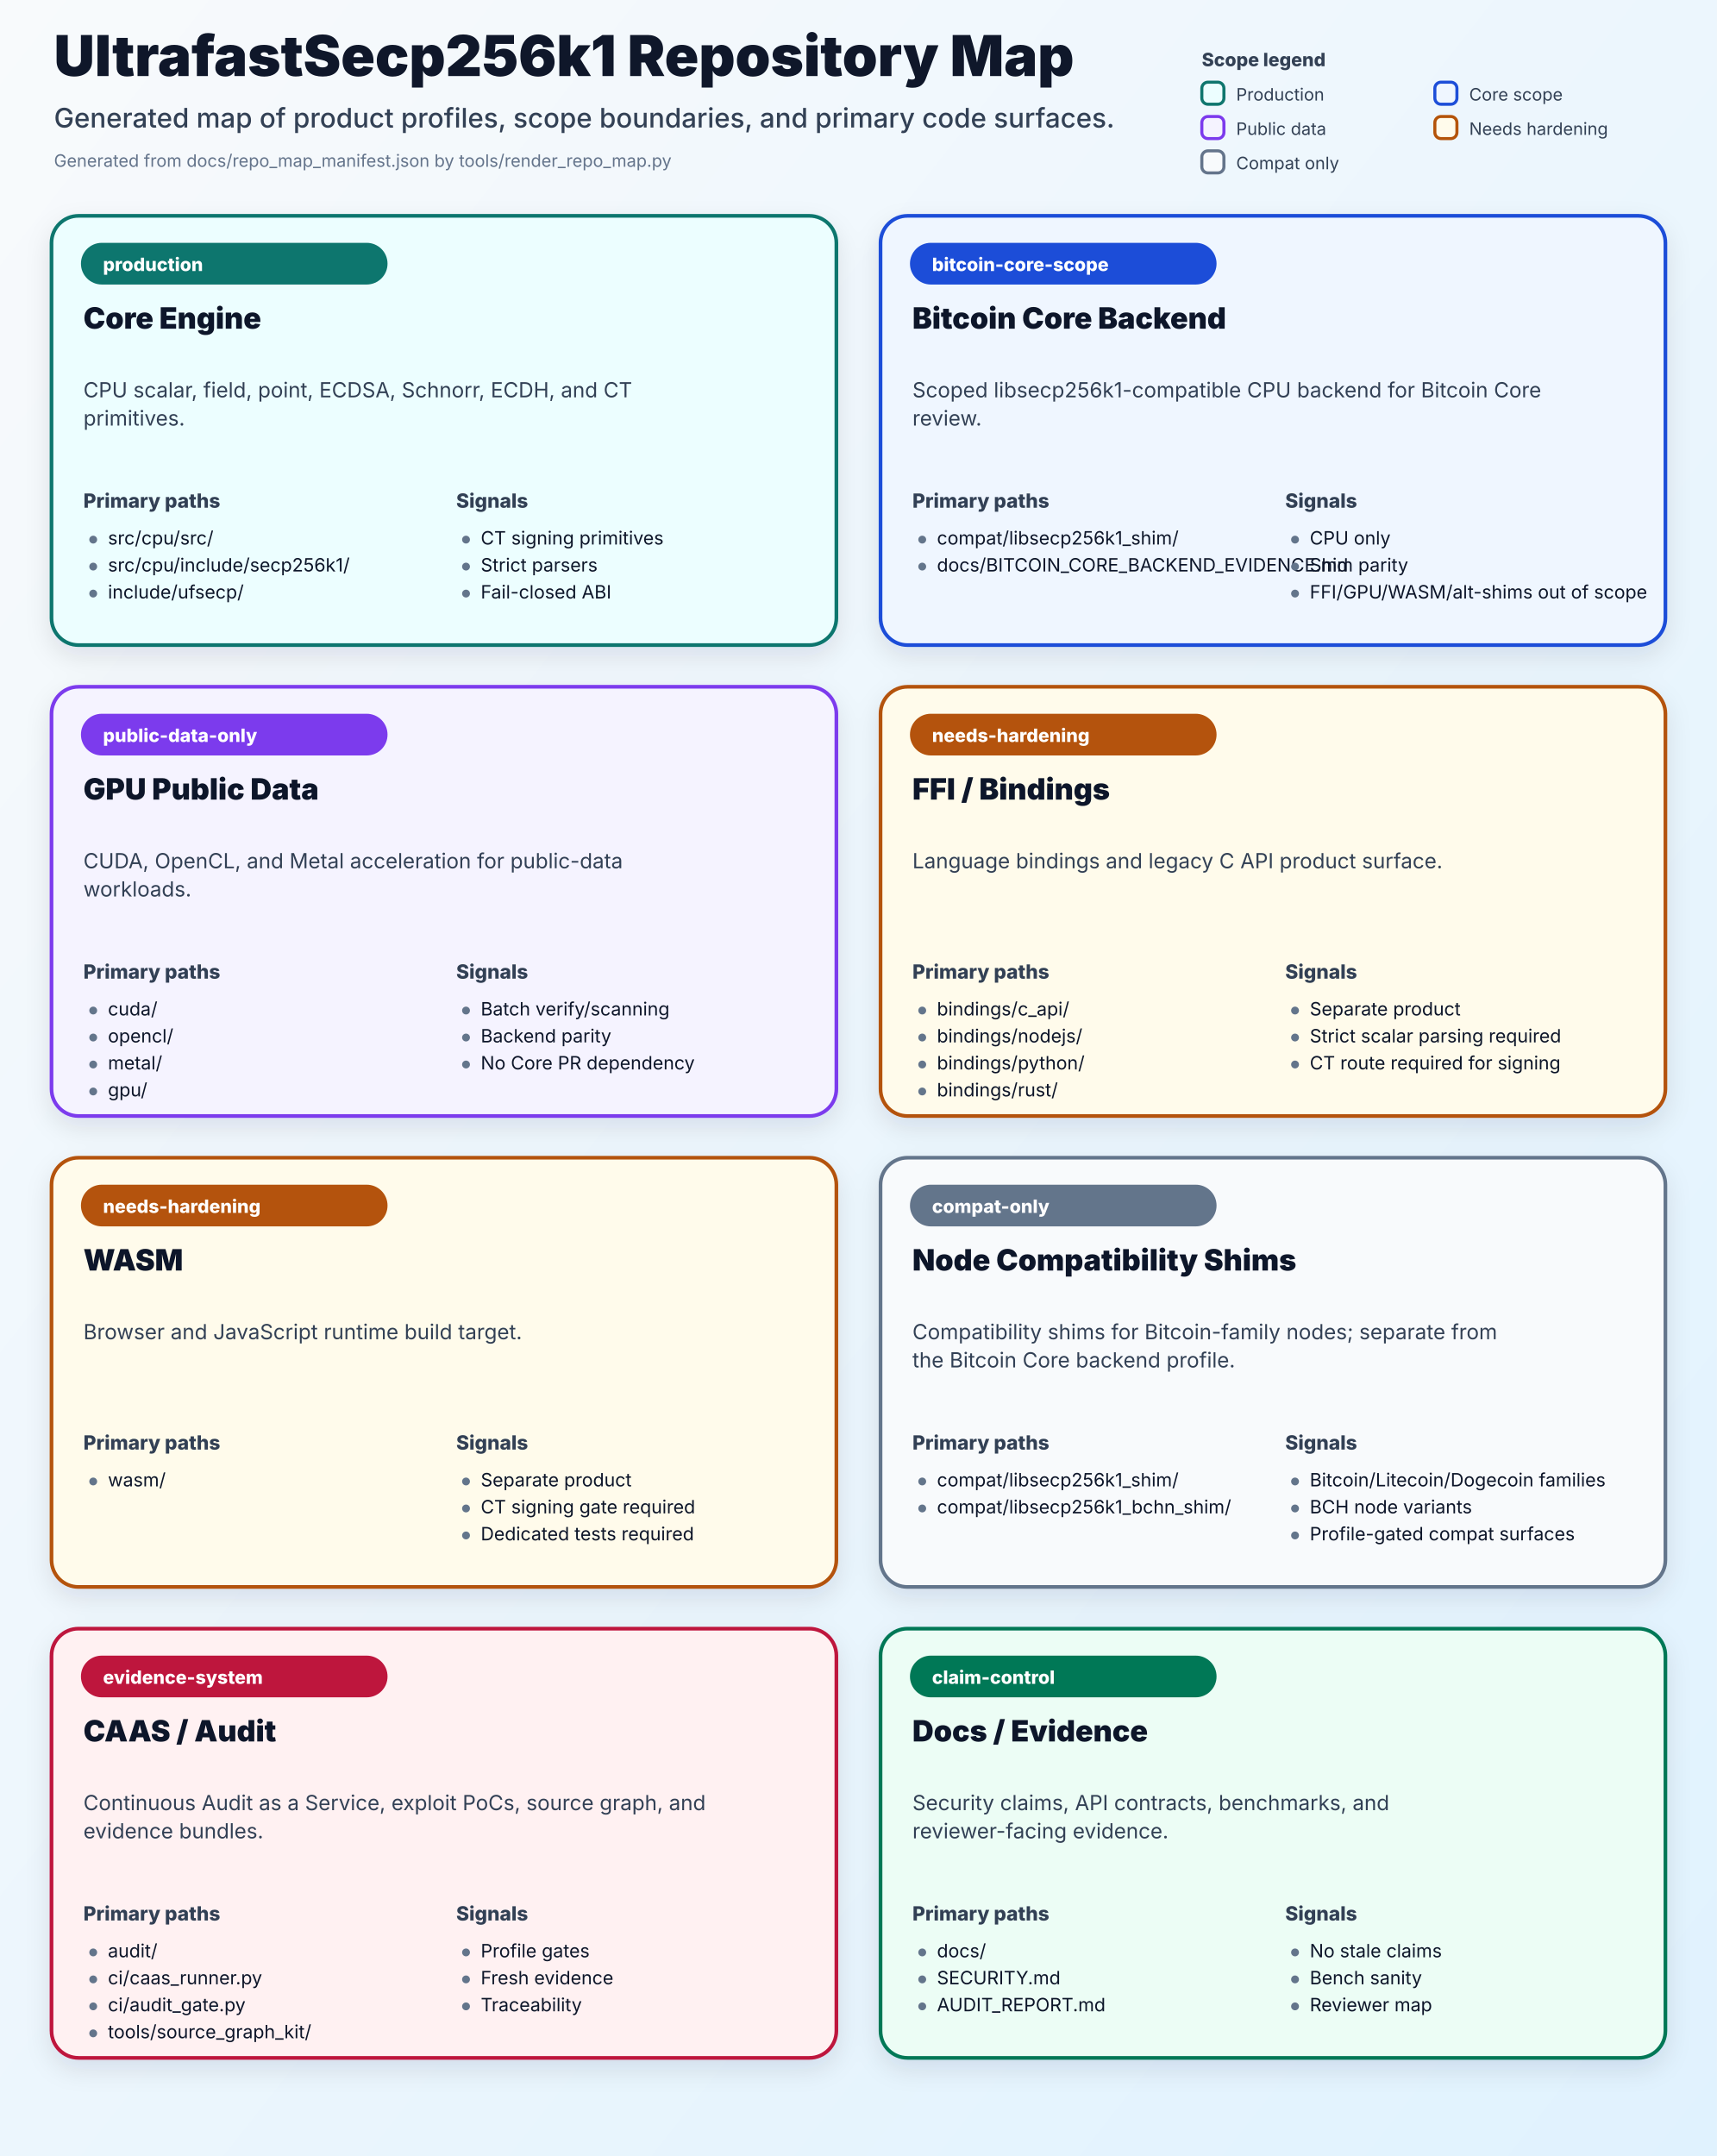
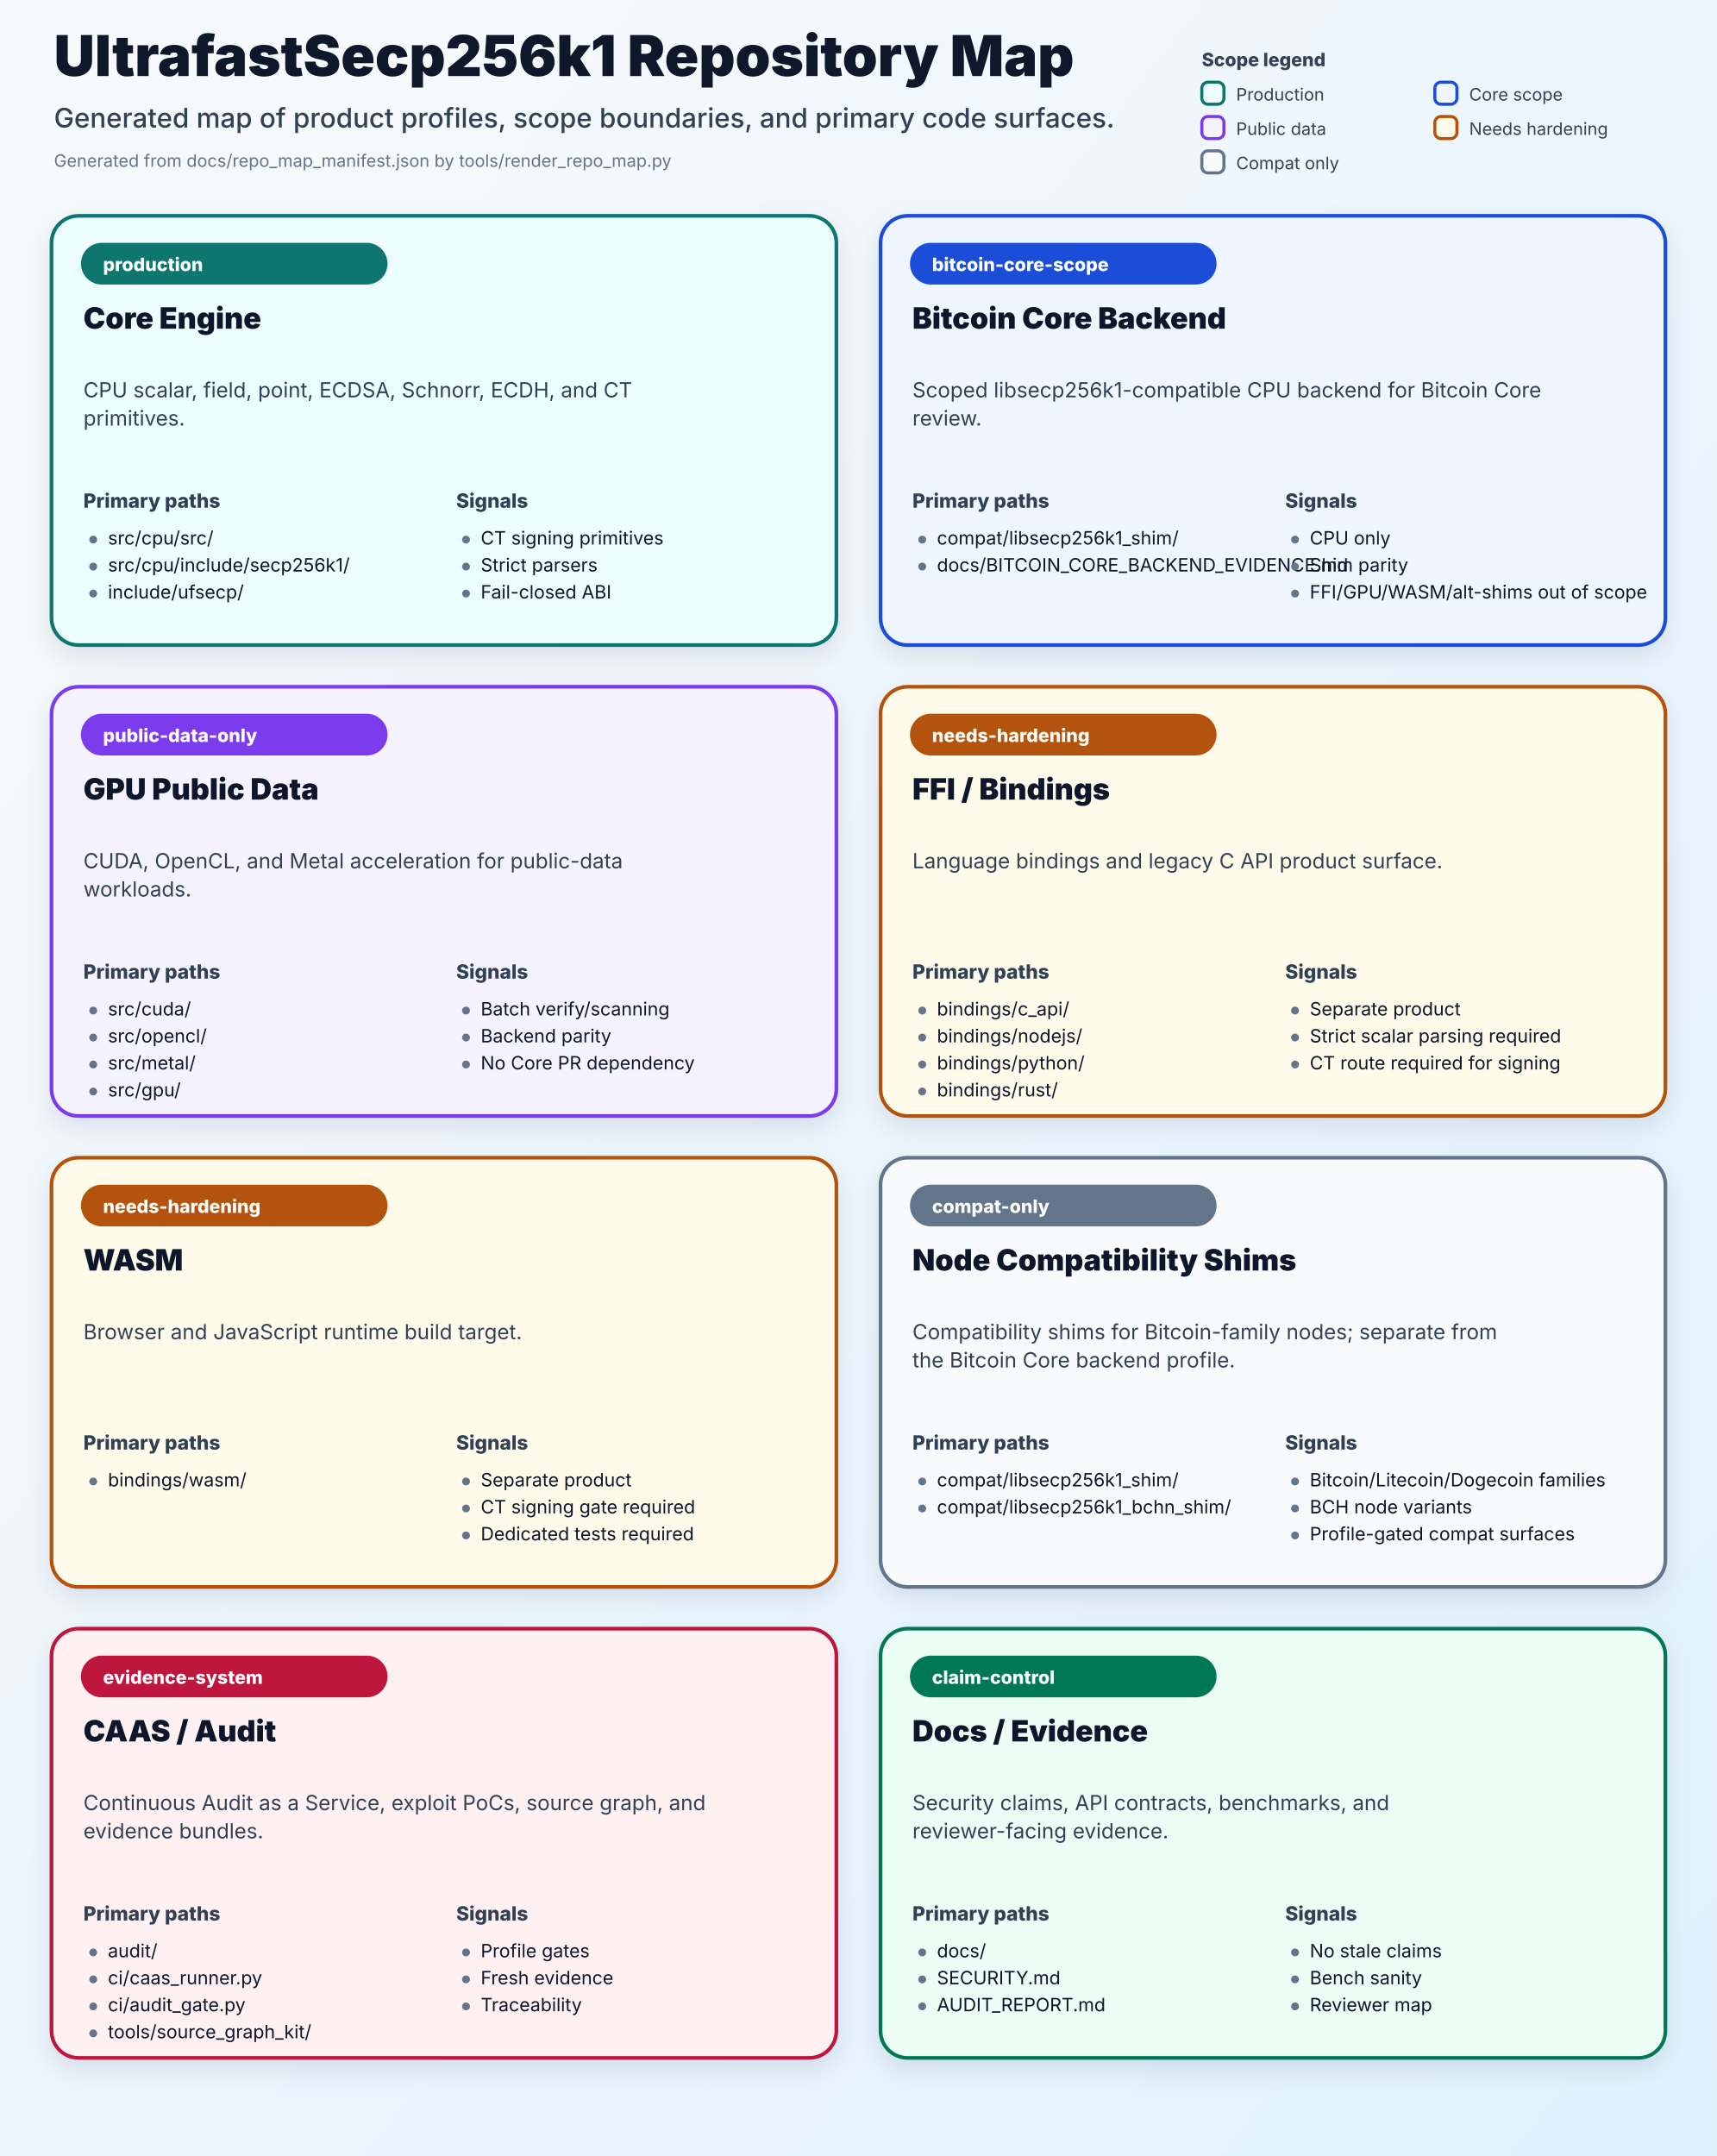
<svg xmlns="http://www.w3.org/2000/svg" width="1400" height="1758" viewBox="0 0 1400 1758" role="img" aria-labelledby="title desc">
  <defs>
    <linearGradient id="bg" x1="0" y1="0" x2="1" y2="1">
      <stop offset="0%" stop-color="#f8fafc" />
      <stop offset="100%" stop-color="#e0f2fe" />
    </linearGradient>
    <filter id="shadow" x="-10%" y="-10%" width="120%" height="120%">
      <feDropShadow dx="0" dy="8" stdDeviation="10" flood-color="#0f172a" flood-opacity="0.10" />
    </filter>
  </defs>
  <rect width="100%" height="100%" fill="url(#bg)" />
  <g font-family="Inter, ui-sans-serif, system-ui, -apple-system, BlinkMacSystemFont, Segoe UI, sans-serif">
    <text x="44" y="62" font-size="46" font-weight="950" fill="#0f172a">UltrafastSecp256k1 Repository Map</text>
    <text x="44" y="104" font-size="22" font-weight="500" fill="#334155">Generated map of product profiles, scope boundaries, and primary code surfaces.</text>
    <text x="44" y="136" font-size="14" fill="#64748b">Generated from docs/repo_map_manifest.json by tools/render_repo_map.py</text>
    <text x="980" y="54" font-size="15" font-weight="800" fill="#334155">Scope legend</text>
    <rect x="980" y="67" width="18" height="18" rx="5" fill="#ecfeff" stroke="#0f766e" stroke-width="2.5" />
    <text x="1008" y="82" font-size="14" fill="#334155">Production</text>
    <rect x="1170" y="67" width="18" height="18" rx="5" fill="#eff6ff" stroke="#1d4ed8" stroke-width="2.5" />
    <text x="1198" y="82" font-size="14" fill="#334155">Core scope</text>
    <rect x="980" y="95" width="18" height="18" rx="5" fill="#f5f3ff" stroke="#7c3aed" stroke-width="2.5" />
    <text x="1008" y="110" font-size="14" fill="#334155">Public data</text>
    <rect x="1170" y="95" width="18" height="18" rx="5" fill="#fffbeb" stroke="#b45309" stroke-width="2.5" />
    <text x="1198" y="110" font-size="14" fill="#334155">Needs hardening</text>
    <rect x="980" y="123" width="18" height="18" rx="5" fill="#f8fafc" stroke="#64748b" stroke-width="2.5" />
    <text x="1008" y="138" font-size="14" fill="#334155">Compat only</text>
    <g filter="url(#shadow)">
      <g id="profile-core-engine">
        <rect x="42" y="176" width="640" height="350" rx="22" fill="#ecfeff" stroke="#0f766e" stroke-width="3" />
        <rect x="66" y="198" width="250" height="34" rx="17" fill="#0f766e" />
        <text x="84" y="221" font-size="15" font-weight="800" fill="#ffffff">production</text>
        <text x="68" y="268" font-size="24" font-weight="900" fill="#0f172a">Core Engine</text>
        <text x="68" y="324" font-size="17" font-weight="400" fill="#334155">CPU scalar, field, point, ECDSA, Schnorr, ECDH, and CT</text>
        <text x="68" y="347" font-size="17" font-weight="400" fill="#334155">primitives.</text>
        <text x="68" y="414" font-size="16" font-weight="800" fill="#334155">Primary paths</text>
        <text x="372" y="414" font-size="16" font-weight="800" fill="#334155">Signals</text>
        <circle cx="76" cy="440" r="3.2" fill="#64748b" />
        <text x="88" y="444" font-size="15" fill="#0f172a">src/cpu/src/</text>
        <circle cx="76" cy="462" r="3.2" fill="#64748b" />
        <text x="88" y="466" font-size="15" fill="#0f172a">src/cpu/include/secp256k1/</text>
        <circle cx="76" cy="484" r="3.2" fill="#64748b" />
        <text x="88" y="488" font-size="15" fill="#0f172a">include/ufsecp/</text>
        <circle cx="380" cy="440" r="3.2" fill="#64748b" />
        <text x="392" y="444" font-size="15" fill="#0f172a">CT signing primitives</text>
        <circle cx="380" cy="462" r="3.2" fill="#64748b" />
        <text x="392" y="466" font-size="15" fill="#0f172a">Strict parsers</text>
        <circle cx="380" cy="484" r="3.2" fill="#64748b" />
        <text x="392" y="488" font-size="15" fill="#0f172a">Fail-closed ABI</text>
      </g>
      <g id="profile-bitcoin-core-backend">
        <rect x="718" y="176" width="640" height="350" rx="22" fill="#eff6ff" stroke="#1d4ed8" stroke-width="3" />
        <rect x="742" y="198" width="250" height="34" rx="17" fill="#1d4ed8" />
        <text x="760" y="221" font-size="15" font-weight="800" fill="#ffffff">bitcoin-core-scope</text>
        <text x="744" y="268" font-size="24" font-weight="900" fill="#0f172a">Bitcoin Core Backend</text>
        <text x="744" y="324" font-size="17" font-weight="400" fill="#334155">Scoped libsecp256k1-compatible CPU backend for Bitcoin Core</text>
        <text x="744" y="347" font-size="17" font-weight="400" fill="#334155">review.</text>
        <text x="744" y="414" font-size="16" font-weight="800" fill="#334155">Primary paths</text>
        <text x="1048" y="414" font-size="16" font-weight="800" fill="#334155">Signals</text>
        <circle cx="752" cy="440" r="3.2" fill="#64748b" />
        <text x="764" y="444" font-size="15" fill="#0f172a">compat/libsecp256k1_shim/</text>
        <circle cx="752" cy="462" r="3.2" fill="#64748b" />
        <text x="764" y="466" font-size="15" fill="#0f172a">docs/BITCOIN_CORE_BACKEND_EVIDENCE.md</text>
        <circle cx="1056" cy="440" r="3.2" fill="#64748b" />
        <text x="1068" y="444" font-size="15" fill="#0f172a">CPU only</text>
        <circle cx="1056" cy="462" r="3.2" fill="#64748b" />
        <text x="1068" y="466" font-size="15" fill="#0f172a">Shim parity</text>
        <circle cx="1056" cy="484" r="3.2" fill="#64748b" />
        <text x="1068" y="488" font-size="15" fill="#0f172a">FFI/GPU/WASM/alt-shims out of scope</text>
      </g>
      <g id="profile-gpu-public-data">
        <rect x="42" y="560" width="640" height="350" rx="22" fill="#f5f3ff" stroke="#7c3aed" stroke-width="3" />
        <rect x="66" y="582" width="250" height="34" rx="17" fill="#7c3aed" />
        <text x="84" y="605" font-size="15" font-weight="800" fill="#ffffff">public-data-only</text>
        <text x="68" y="652" font-size="24" font-weight="900" fill="#0f172a">GPU Public Data</text>
        <text x="68" y="708" font-size="17" font-weight="400" fill="#334155">CUDA, OpenCL, and Metal acceleration for public-data</text>
        <text x="68" y="731" font-size="17" font-weight="400" fill="#334155">workloads.</text>
        <text x="68" y="798" font-size="16" font-weight="800" fill="#334155">Primary paths</text>
        <text x="372" y="798" font-size="16" font-weight="800" fill="#334155">Signals</text>
        <circle cx="76" cy="824" r="3.2" fill="#64748b" />
-         <text x="88" y="828" font-size="15" fill="#0f172a">cuda/</text>
+         <text x="88" y="828" font-size="15" fill="#0f172a">src/cuda/</text>
        <circle cx="76" cy="846" r="3.2" fill="#64748b" />
-         <text x="88" y="850" font-size="15" fill="#0f172a">opencl/</text>
+         <text x="88" y="850" font-size="15" fill="#0f172a">src/opencl/</text>
        <circle cx="76" cy="868" r="3.2" fill="#64748b" />
-         <text x="88" y="872" font-size="15" fill="#0f172a">metal/</text>
+         <text x="88" y="872" font-size="15" fill="#0f172a">src/metal/</text>
        <circle cx="76" cy="890" r="3.2" fill="#64748b" />
-         <text x="88" y="894" font-size="15" fill="#0f172a">gpu/</text>
+         <text x="88" y="894" font-size="15" fill="#0f172a">src/gpu/</text>
        <circle cx="380" cy="824" r="3.2" fill="#64748b" />
        <text x="392" y="828" font-size="15" fill="#0f172a">Batch verify/scanning</text>
        <circle cx="380" cy="846" r="3.2" fill="#64748b" />
        <text x="392" y="850" font-size="15" fill="#0f172a">Backend parity</text>
        <circle cx="380" cy="868" r="3.2" fill="#64748b" />
        <text x="392" y="872" font-size="15" fill="#0f172a">No Core PR dependency</text>
      </g>
      <g id="profile-ffi-bindings">
        <rect x="718" y="560" width="640" height="350" rx="22" fill="#fffbeb" stroke="#b45309" stroke-width="3" />
        <rect x="742" y="582" width="250" height="34" rx="17" fill="#b45309" />
        <text x="760" y="605" font-size="15" font-weight="800" fill="#ffffff">needs-hardening</text>
        <text x="744" y="652" font-size="24" font-weight="900" fill="#0f172a">FFI / Bindings</text>
        <text x="744" y="708" font-size="17" font-weight="400" fill="#334155">Language bindings and legacy C API product surface.</text>
        <text x="744" y="798" font-size="16" font-weight="800" fill="#334155">Primary paths</text>
        <text x="1048" y="798" font-size="16" font-weight="800" fill="#334155">Signals</text>
        <circle cx="752" cy="824" r="3.2" fill="#64748b" />
        <text x="764" y="828" font-size="15" fill="#0f172a">bindings/c_api/</text>
        <circle cx="752" cy="846" r="3.2" fill="#64748b" />
        <text x="764" y="850" font-size="15" fill="#0f172a">bindings/nodejs/</text>
        <circle cx="752" cy="868" r="3.2" fill="#64748b" />
        <text x="764" y="872" font-size="15" fill="#0f172a">bindings/python/</text>
        <circle cx="752" cy="890" r="3.2" fill="#64748b" />
        <text x="764" y="894" font-size="15" fill="#0f172a">bindings/rust/</text>
        <circle cx="1056" cy="824" r="3.2" fill="#64748b" />
        <text x="1068" y="828" font-size="15" fill="#0f172a">Separate product</text>
        <circle cx="1056" cy="846" r="3.2" fill="#64748b" />
        <text x="1068" y="850" font-size="15" fill="#0f172a">Strict scalar parsing required</text>
        <circle cx="1056" cy="868" r="3.2" fill="#64748b" />
        <text x="1068" y="872" font-size="15" fill="#0f172a">CT route required for signing</text>
      </g>
      <g id="profile-wasm">
        <rect x="42" y="944" width="640" height="350" rx="22" fill="#fffbeb" stroke="#b45309" stroke-width="3" />
        <rect x="66" y="966" width="250" height="34" rx="17" fill="#b45309" />
        <text x="84" y="989" font-size="15" font-weight="800" fill="#ffffff">needs-hardening</text>
        <text x="68" y="1036" font-size="24" font-weight="900" fill="#0f172a">WASM</text>
        <text x="68" y="1092" font-size="17" font-weight="400" fill="#334155">Browser and JavaScript runtime build target.</text>
        <text x="68" y="1182" font-size="16" font-weight="800" fill="#334155">Primary paths</text>
        <text x="372" y="1182" font-size="16" font-weight="800" fill="#334155">Signals</text>
        <circle cx="76" cy="1208" r="3.2" fill="#64748b" />
-         <text x="88" y="1212" font-size="15" fill="#0f172a">wasm/</text>
+         <text x="88" y="1212" font-size="15" fill="#0f172a">bindings/wasm/</text>
        <circle cx="380" cy="1208" r="3.2" fill="#64748b" />
        <text x="392" y="1212" font-size="15" fill="#0f172a">Separate product</text>
        <circle cx="380" cy="1230" r="3.2" fill="#64748b" />
        <text x="392" y="1234" font-size="15" fill="#0f172a">CT signing gate required</text>
        <circle cx="380" cy="1252" r="3.2" fill="#64748b" />
        <text x="392" y="1256" font-size="15" fill="#0f172a">Dedicated tests required</text>
      </g>
      <g id="profile-node-compat-shims">
        <rect x="718" y="944" width="640" height="350" rx="22" fill="#f8fafc" stroke="#64748b" stroke-width="3" />
        <rect x="742" y="966" width="250" height="34" rx="17" fill="#64748b" />
        <text x="760" y="989" font-size="15" font-weight="800" fill="#ffffff">compat-only</text>
        <text x="744" y="1036" font-size="24" font-weight="900" fill="#0f172a">Node Compatibility Shims</text>
        <text x="744" y="1092" font-size="17" font-weight="400" fill="#334155">Compatibility shims for Bitcoin-family nodes; separate from</text>
        <text x="744" y="1115" font-size="17" font-weight="400" fill="#334155">the Bitcoin Core backend profile.</text>
        <text x="744" y="1182" font-size="16" font-weight="800" fill="#334155">Primary paths</text>
        <text x="1048" y="1182" font-size="16" font-weight="800" fill="#334155">Signals</text>
        <circle cx="752" cy="1208" r="3.2" fill="#64748b" />
        <text x="764" y="1212" font-size="15" fill="#0f172a">compat/libsecp256k1_shim/</text>
        <circle cx="752" cy="1230" r="3.2" fill="#64748b" />
        <text x="764" y="1234" font-size="15" fill="#0f172a">compat/libsecp256k1_bchn_shim/</text>
        <circle cx="1056" cy="1208" r="3.2" fill="#64748b" />
        <text x="1068" y="1212" font-size="15" fill="#0f172a">Bitcoin/Litecoin/Dogecoin families</text>
        <circle cx="1056" cy="1230" r="3.2" fill="#64748b" />
        <text x="1068" y="1234" font-size="15" fill="#0f172a">BCH node variants</text>
        <circle cx="1056" cy="1252" r="3.2" fill="#64748b" />
        <text x="1068" y="1256" font-size="15" fill="#0f172a">Profile-gated compat surfaces</text>
      </g>
      <g id="profile-caas-audit">
        <rect x="42" y="1328" width="640" height="350" rx="22" fill="#fff1f2" stroke="#be123c" stroke-width="3" />
        <rect x="66" y="1350" width="250" height="34" rx="17" fill="#be123c" />
        <text x="84" y="1373" font-size="15" font-weight="800" fill="#ffffff">evidence-system</text>
        <text x="68" y="1420" font-size="24" font-weight="900" fill="#0f172a">CAAS / Audit</text>
        <text x="68" y="1476" font-size="17" font-weight="400" fill="#334155">Continuous Audit as a Service, exploit PoCs, source graph, and</text>
        <text x="68" y="1499" font-size="17" font-weight="400" fill="#334155">evidence bundles.</text>
        <text x="68" y="1566" font-size="16" font-weight="800" fill="#334155">Primary paths</text>
        <text x="372" y="1566" font-size="16" font-weight="800" fill="#334155">Signals</text>
        <circle cx="76" cy="1592" r="3.2" fill="#64748b" />
        <text x="88" y="1596" font-size="15" fill="#0f172a">audit/</text>
        <circle cx="76" cy="1614" r="3.2" fill="#64748b" />
        <text x="88" y="1618" font-size="15" fill="#0f172a">ci/caas_runner.py</text>
        <circle cx="76" cy="1636" r="3.2" fill="#64748b" />
        <text x="88" y="1640" font-size="15" fill="#0f172a">ci/audit_gate.py</text>
        <circle cx="76" cy="1658" r="3.2" fill="#64748b" />
        <text x="88" y="1662" font-size="15" fill="#0f172a">tools/source_graph_kit/</text>
        <circle cx="380" cy="1592" r="3.2" fill="#64748b" />
        <text x="392" y="1596" font-size="15" fill="#0f172a">Profile gates</text>
        <circle cx="380" cy="1614" r="3.2" fill="#64748b" />
        <text x="392" y="1618" font-size="15" fill="#0f172a">Fresh evidence</text>
        <circle cx="380" cy="1636" r="3.2" fill="#64748b" />
        <text x="392" y="1640" font-size="15" fill="#0f172a">Traceability</text>
      </g>
      <g id="profile-docs-evidence">
        <rect x="718" y="1328" width="640" height="350" rx="22" fill="#ecfdf5" stroke="#047857" stroke-width="3" />
        <rect x="742" y="1350" width="250" height="34" rx="17" fill="#047857" />
        <text x="760" y="1373" font-size="15" font-weight="800" fill="#ffffff">claim-control</text>
        <text x="744" y="1420" font-size="24" font-weight="900" fill="#0f172a">Docs / Evidence</text>
        <text x="744" y="1476" font-size="17" font-weight="400" fill="#334155">Security claims, API contracts, benchmarks, and</text>
        <text x="744" y="1499" font-size="17" font-weight="400" fill="#334155">reviewer-facing evidence.</text>
        <text x="744" y="1566" font-size="16" font-weight="800" fill="#334155">Primary paths</text>
        <text x="1048" y="1566" font-size="16" font-weight="800" fill="#334155">Signals</text>
        <circle cx="752" cy="1592" r="3.2" fill="#64748b" />
        <text x="764" y="1596" font-size="15" fill="#0f172a">docs/</text>
        <circle cx="752" cy="1614" r="3.2" fill="#64748b" />
        <text x="764" y="1618" font-size="15" fill="#0f172a">SECURITY.md</text>
        <circle cx="752" cy="1636" r="3.2" fill="#64748b" />
        <text x="764" y="1640" font-size="15" fill="#0f172a">AUDIT_REPORT.md</text>
        <circle cx="1056" cy="1592" r="3.2" fill="#64748b" />
        <text x="1068" y="1596" font-size="15" fill="#0f172a">No stale claims</text>
        <circle cx="1056" cy="1614" r="3.2" fill="#64748b" />
        <text x="1068" y="1618" font-size="15" fill="#0f172a">Bench sanity</text>
        <circle cx="1056" cy="1636" r="3.2" fill="#64748b" />
        <text x="1068" y="1640" font-size="15" fill="#0f172a">Reviewer map</text>
      </g>
    </g>
  </g>
</svg>
